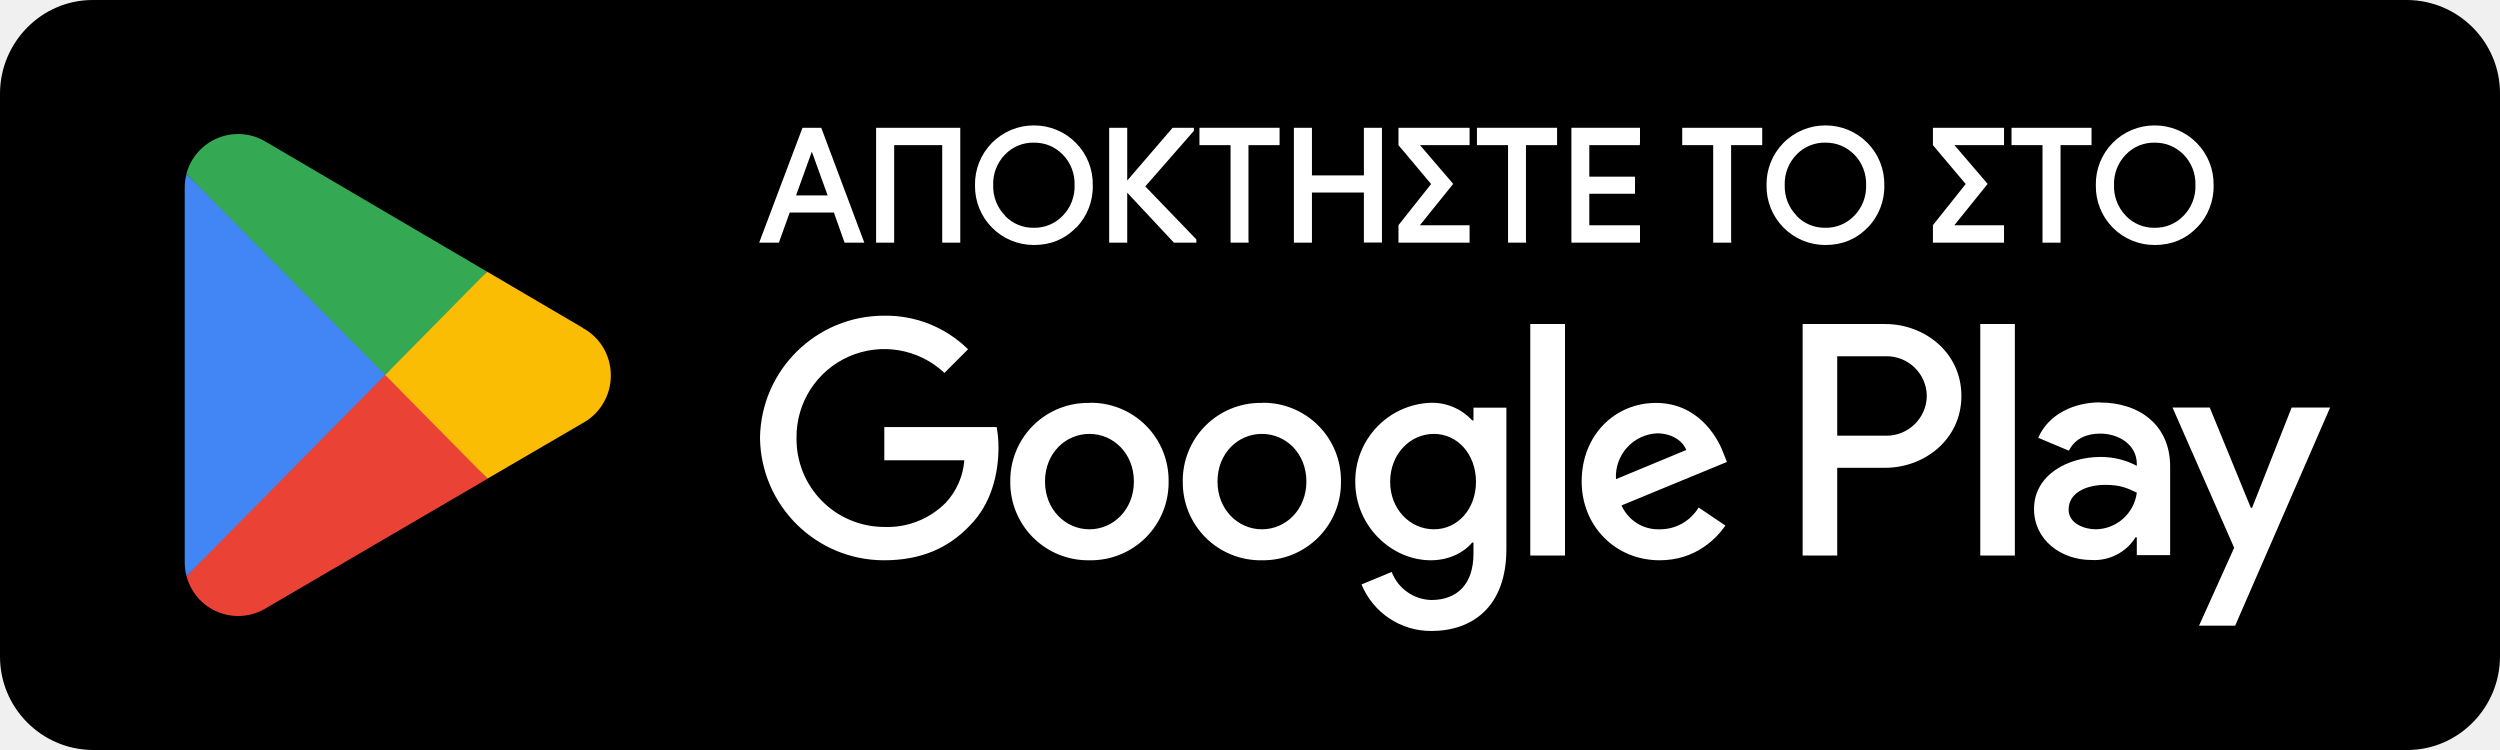
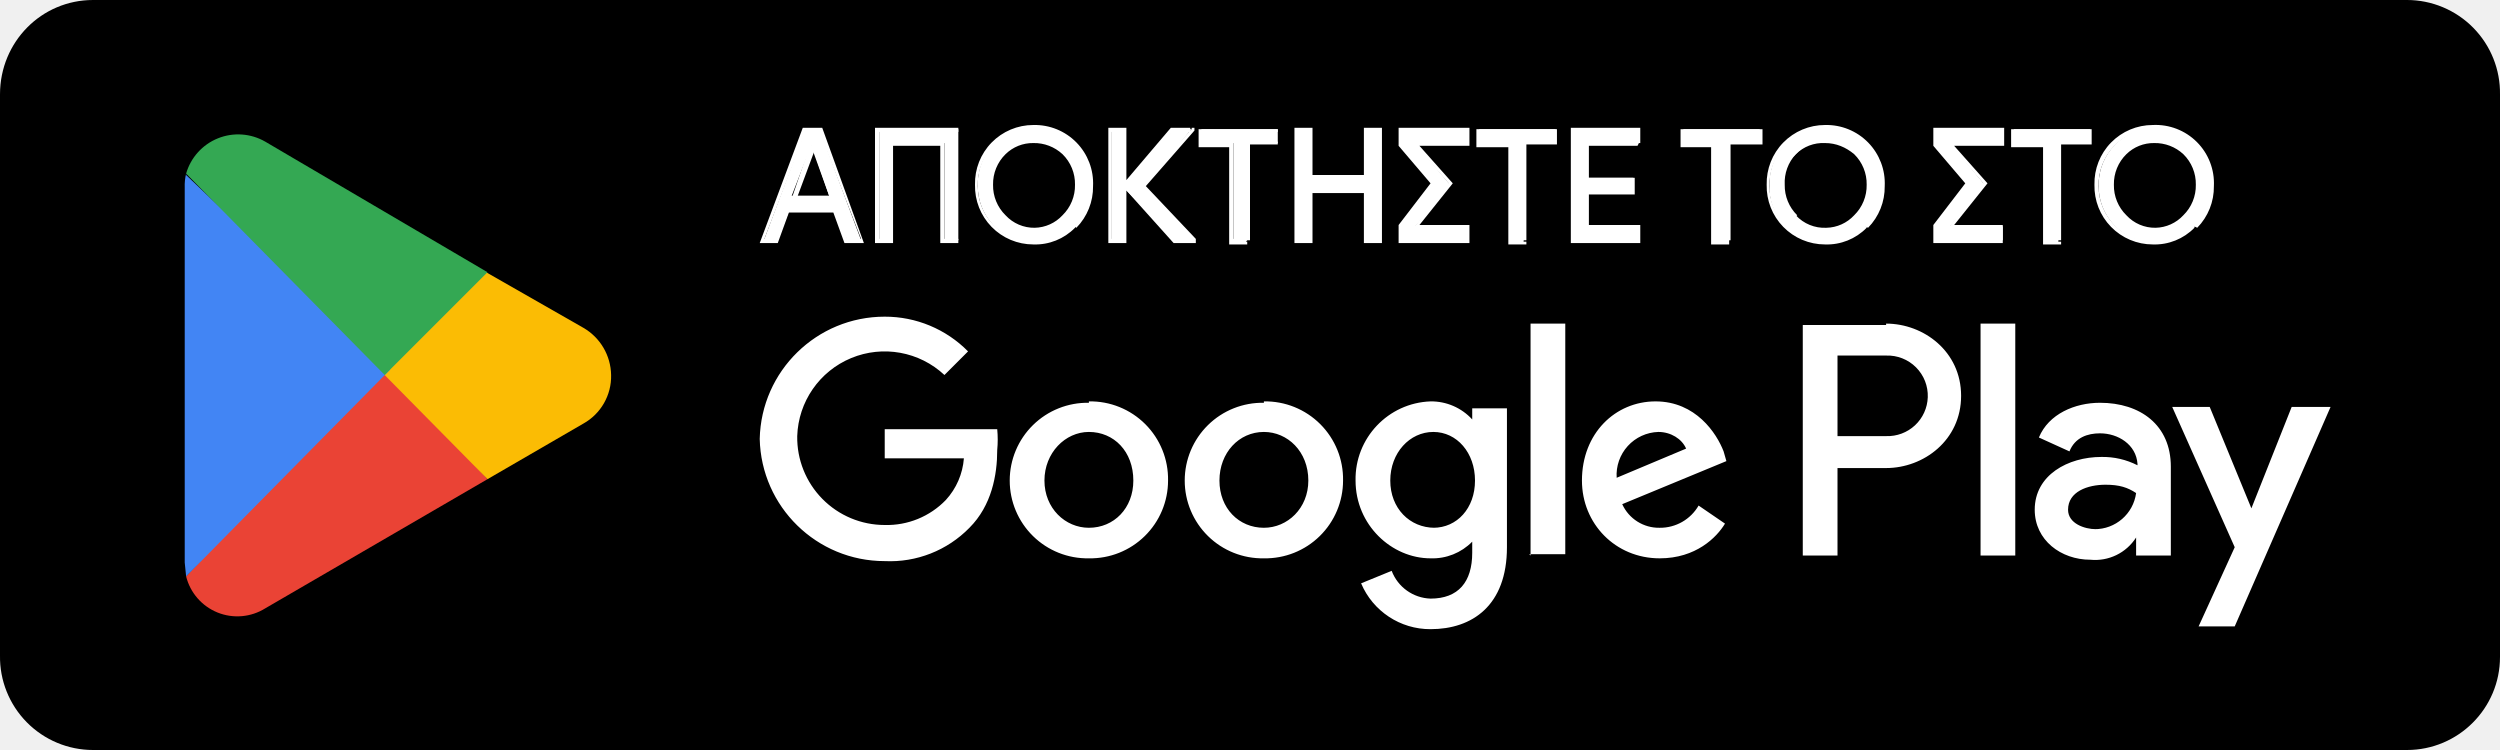
<svg xmlns="http://www.w3.org/2000/svg" width="180" height="54" fill="none">
-   <path d="M173.33 54H6.67A6.73 6.73 0 0 1 0 47.25V6.75C0 3.04 3 0 6.67 0h166.66A6.73 6.73 0 0 1 180 6.75v40.5c0 3.71-3 6.75-6.67 6.75Z" fill="#000" />
-   <path d="m27.63 26.22-14.2 15.26a3.84 3.84 0 0 0 5.65 2.35l.05-.03 15.97-9.33-7.48-8.25Z" fill="#EA4335" />
-   <path d="m41.98 23.63-.01-.02-6.9-4.05-7.77 7 7.8 7.9 6.86-4a3.89 3.89 0 0 0 2.02-3.43c0-1.47-.8-2.75-2-3.4Z" fill="#FBBC04" />
-   <path d="M13.43 12.52a3.7 3.7 0 0 0-.13 1v26.96c0 .35.04.68.13 1L28.1 26.62l-14.68-14.1Z" fill="#4285F4" />
-   <path d="m27.73 27 7.34-7.44-15.96-9.37a3.85 3.85 0 0 0-5.69 2.33L27.73 27Z" fill="#34A853" />
-   <path d="M142.58 40h2.49V23.33h-2.49V40ZM165 29.34l-2.85 7.22h-.09l-2.96-7.22h-2.68l4.44 10.1-2.53 5.61h2.6l6.84-15.71H165Zm-14.1 8.77c-.82 0-1.96-.41-1.96-1.42 0-1.29 1.41-1.78 2.64-1.78 1.1 0 1.6.24 2.27.56a3.02 3.02 0 0 1-2.96 2.64Zm.3-9.14c-1.81 0-3.68.8-4.45 2.55l2.21.93c.47-.93 1.35-1.23 2.27-1.23 1.3 0 2.6.78 2.62 2.15v.17a5.5 5.5 0 0 0-2.6-.64c-2.38 0-4.8 1.3-4.8 3.75 0 2.23 1.95 3.67 4.14 3.67a3.5 3.5 0 0 0 3.17-1.63h.09v1.28h2.4v-6.39c0-2.96-2.2-4.6-5.06-4.6Zm-15.38 2.4h-3.54v-5.72h3.53a2.89 2.89 0 0 1 2.92 2.86 2.9 2.9 0 0 1-2.91 2.86Zm-.07-8.04h-5.96V40h2.49v-6.32h3.47c2.76 0 5.47-2 5.47-5.17 0-3.18-2.71-5.18-5.47-5.18Zm-32.5 14.78c-1.72 0-3.16-1.44-3.16-3.42 0-2 1.44-3.45 3.15-3.45 1.7 0 3.03 1.46 3.03 3.45 0 1.98-1.33 3.42-3.03 3.42Zm2.85-7.84h-.1a3.93 3.93 0 0 0-2.98-1.27 5.64 5.64 0 0 0-5.44 5.7c0 3.17 2.6 5.64 5.44 5.64 1.35 0 2.43-.6 2.98-1.28h.09v.81c0 2.17-1.16 3.33-3.03 3.33a3.14 3.14 0 0 1-2.86-2.02l-2.17.9a5.4 5.4 0 0 0 5.03 3.35c2.92 0 5.4-1.71 5.4-5.9V29.35h-2.37v.92Zm4.08 9.73h2.5V23.33h-2.5V40Zm6.17-5.5a3.11 3.11 0 0 1 2.96-3.3c.99 0 1.83.49 2.1 1.2l-5.06 2.1Zm7.73-1.89c-.47-1.27-1.91-3.6-4.85-3.6-2.93 0-5.35 2.29-5.35 5.66 0 3.18 2.4 5.67 5.62 5.67 2.6 0 4.1-1.59 4.73-2.5l-1.93-1.3a3.24 3.24 0 0 1-2.8 1.57 2.89 2.89 0 0 1-2.75-1.72l7.59-3.13-.26-.65Zm-60.41-1.87v2.4h5.76a5.02 5.02 0 0 1-1.32 3.04 5.9 5.9 0 0 1-4.44 1.76 6.32 6.32 0 0 1-6.32-6.4A6.32 6.32 0 0 1 68 26.85l1.7-1.7a8.4 8.4 0 0 0-6.04-2.42 8.93 8.93 0 0 0-8.94 8.8 8.93 8.93 0 0 0 8.94 8.81c2.62 0 4.6-.86 6.14-2.47 1.6-1.59 2.09-3.82 2.09-5.62a7.8 7.8 0 0 0-.13-1.5h-8.1Zm14.77 7.37c-1.72 0-3.2-1.42-3.2-3.44 0-2.04 1.48-3.43 3.2-3.43 1.72 0 3.2 1.4 3.2 3.43 0 2.02-1.48 3.44-3.2 3.44Zm0-9.1a5.59 5.59 0 0 0-5.7 5.66 5.6 5.6 0 0 0 5.7 5.67 5.6 5.6 0 0 0 5.7-5.67 5.59 5.59 0 0 0-5.7-5.67Zm12.42 9.1c-1.72 0-3.2-1.42-3.2-3.44 0-2.04 1.48-3.43 3.2-3.43 1.72 0 3.2 1.4 3.2 3.43 0 2.02-1.48 3.44-3.2 3.44Zm0-9.1a5.59 5.59 0 0 0-5.7 5.66 5.6 5.6 0 0 0 5.7 5.67 5.6 5.6 0 0 0 5.69-5.67 5.59 5.59 0 0 0-5.7-5.67ZM57.12 14.2h2.66l-1.3-3.6h-.05l-1.3 3.6Zm-2.26 3.13 3.01-8h1.16l3.02 8h-1.14l-.77-2.16h-3.36L56 17.33h-1.14Z" fill="#fff" />
-   <path d="M57.12 14.2v.14h2.85l-1.4-3.88h-.23l-1.4 3.88h.18v-.14l.13.05 1.3-3.6-.12-.05v.13h.05v-.13l-.13.04 1.24 3.43h-2.47v.13Zm-2.26 3.13.12.05 2.99-7.91h.97l2.92 7.73H61l-.77-2.17h-3.56l-.78 2.17h-1.04v.27h1.23l.78-2.17h3.18l.77 2.17h1.42l-3.1-8.27h-1.35l-3.12 8.27h.2v-.14Zm8.35 0v-8h5.8v8h-1.04v-7.01h-3.73v7.01h-1.03Z" fill="#fff" />
-   <path d="M63.21 17.33h.14V9.47h5.52v7.73h-.76v-7.02h-4v7.02h-.9v.27h1.17v-7.02h3.46v7.02h1.3V9.2h-6.06v8.27h.13v-.14Zm9.06-1.7c.6.6 1.32.9 2.17.9.86 0 1.58-.3 2.18-.9.59-.6.88-1.37.88-2.3 0-.93-.3-1.7-.88-2.3-.6-.6-1.32-.9-2.18-.9-.85 0-1.58.3-2.17.9-.6.6-.89 1.37-.89 2.3 0 .93.3 1.7.89 2.3Zm5.1.67a3.92 3.92 0 0 1-2.93 1.21 4.1 4.1 0 0 1-4.11-4.18 4.09 4.09 0 0 1 4.11-4.18 4.1 4.1 0 0 1 4.11 4.18 4.1 4.1 0 0 1-1.17 2.97Z" fill="#fff" />
-   <path d="m72.27 15.63-.1.1a3.1 3.1 0 0 0 2.27.93c.89 0 1.66-.31 2.27-.94.62-.62.93-1.43.93-2.39 0-.96-.31-1.76-.93-2.39a3.07 3.07 0 0 0-2.27-.94 3.1 3.1 0 0 0-2.27.94 3.27 3.27 0 0 0-.92 2.4c0 .95.3 1.76.92 2.38l.1-.09.1-.1a3 3 0 0 1-.86-2.2 3 3 0 0 1 .85-2.2 2.8 2.8 0 0 1 2.08-.86c.83 0 1.51.29 2.08.86a3 3 0 0 1 .85 2.2 3 3 0 0 1-.85 2.2 2.8 2.8 0 0 1-2.08.87 2.8 2.8 0 0 1-2.08-.86l-.1.09Zm5.1.67-.09-.1a3.8 3.8 0 0 1-2.84 1.18 3.96 3.96 0 0 1-3.98-4.05 3.96 3.96 0 0 1 3.98-4.04 3.96 3.96 0 0 1 3.98 4.05c0 1.13-.38 2.08-1.14 2.87l.1.09.1.1a4.23 4.23 0 0 0 1.2-3.07 4.22 4.22 0 0 0-4.24-4.3 4.23 4.23 0 0 0-4.24 4.31 4.23 4.23 0 0 0 4.24 4.3c1.2 0 2.22-.41 3.03-1.25l-.1-.1Zm8.46-6.97v.05l-3.55 4.04L86 17.3v.04h-1.43l-3.51-3.75h-.05v3.75H80v-8h1.02v3.98h.05l3.42-3.98h1.34Z" fill="#fff" />
-   <path d="M85.83 9.33h-.13v.05h.13l-.1-.09-3.64 4.14 3.82 3.95.1-.1h-.14v.05h.14v-.13h-1.37l-3.51-3.75h-.24v3.75h-.76V9.47h.76v3.97h.24l3.42-3.97h1.28V9.2h-1.4l-3.46 4.02.1.1v-.14h-.05v.13h.14V9.2h-1.3v8.27h1.3v-3.89h-.14v.13h.05v-.13l-.1.09 3.55 3.8h1.62v-.23l-3.68-3.82 3.5-4V9.2h-.13v.13Zm3.93 8h-1.03v-7.01H86.5v-.99H92v.99h-2.24v7.01Z" fill="#fff" />
-   <path d="M89.76 17.33v-.13h-.9v-7.02h-2.23v-.71h5.23v.71h-2.23v7.15h.26v-6.88h2.24V9.2h-5.77v1.25h2.24v7.02h1.3v-.14h-.14Zm3.54 0v-8h1.02v3.43h4V9.33h1.03v8h-1.03v-3.6h-4v3.6h-1.03Z" fill="#fff" />
-   <path d="M93.3 17.33h.13V9.47h.76v3.43h4.26V9.47h.76v7.73h-.76v-3.6H94.2v3.6h-.9v.27h1.16v-3.61h3.74v3.6h1.3V9.2h-1.3v3.43h-3.74V9.2h-1.3v8.27h.14v-.14Zm12.37-7.01h-3.72l2.5 2.92-2.5 3.11h3.72v.98h-4.85v-1.07l2.4-3.02-2.4-2.83V9.33h4.85v.99Z" fill="#fff" />
-   <path d="M105.67 10.32v-.14h-4l2.61 3.07-2.6 3.23h3.86v.72h-4.58v-.9l2.43-3.06-2.43-2.88v-.9h4.58v.86h.27V9.2h-5.12v1.25l2.35 2.8-2.35 2.96v1.26h5.12v-1.25h-3.58l2.4-2.98-2.39-2.79h3.57v-.13h-.14Zm4.07 7.01h-1.03v-7.01h-2.23v-.99h5.5v.99h-2.24v7.01Z" fill="#fff" />
-   <path d="M109.74 17.33v-.13h-.9v-7.02h-2.23v-.71h5.23v.71h-2.23v7.15h.26v-6.88h2.24V9.2h-5.77v1.25h2.24v7.02h1.3v-.14h-.14Zm8.2-7.01h-3.64v2.53h3.28v.96h-3.28v2.54h3.64v.98h-4.67v-8h4.67v.99Z" fill="#fff" />
-   <path d="M117.94 10.32v-.14h-3.77v2.8h3.28v.7h-3.28v2.8h3.64v.72h-4.4V9.47h4.4v.85h.27V9.2h-4.94v8.27h4.94v-1.25h-3.65v-2.27h3.29v-1.23h-3.29v-2.27h3.64v-.13h-.13Zm6.57 7.01h-1.03v-7.01h-2.23v-.99h5.5v.99h-2.24v7.01Z" fill="#fff" />
-   <path d="M124.51 17.33v-.13h-.9v-7.02h-2.23v-.71h5.23v.71h-2.23v7.15h.26v-6.88h2.24V9.2h-5.76v1.25h2.23v7.02h1.3v-.14h-.14Zm4.74-1.7c.6.6 1.32.9 2.18.9.85 0 1.58-.3 2.17-.9.6-.6.9-1.37.9-2.3 0-.93-.3-1.7-.9-2.3-.59-.6-1.31-.9-2.17-.9-.86 0-1.58.3-2.18.9-.59.6-.88 1.37-.88 2.3 0 .93.3 1.7.88 2.3Zm5.11.67a3.92 3.92 0 0 1-2.93 1.21 4.09 4.09 0 0 1-4.11-4.18 4.09 4.09 0 0 1 4.1-4.18 4.1 4.1 0 0 1 4.11 4.18 4.1 4.1 0 0 1-1.17 2.97Z" fill="#fff" />
-   <path d="m129.25 15.63-.09.1a3.1 3.1 0 0 0 2.27.93c.89 0 1.65-.31 2.27-.94.62-.62.93-1.43.92-2.39 0-.96-.3-1.76-.92-2.39a3.07 3.07 0 0 0-2.27-.94c-.89 0-1.66.32-2.27.94a3.27 3.27 0 0 0-.93 2.4c0 .95.31 1.76.93 2.38l.1-.09.1-.1a3 3 0 0 1-.86-2.2 3 3 0 0 1 .85-2.2 2.8 2.8 0 0 1 2.08-.86c.82 0 1.5.29 2.08.86a3 3 0 0 1 .85 2.2 3 3 0 0 1-.85 2.2 2.8 2.8 0 0 1-2.08.87 2.8 2.8 0 0 1-2.08-.86l-.1.09Zm5.11.67-.1-.1a3.8 3.8 0 0 1-2.83 1.18 3.96 3.96 0 0 1-3.98-4.05 3.96 3.96 0 0 1 3.98-4.04c1.13 0 2.06.39 2.83 1.18a3.96 3.96 0 0 1 1.15 2.86c0 1.14-.38 2.1-1.14 2.88l.1.09.09.1a4.22 4.22 0 0 0 1.21-3.07 4.22 4.22 0 0 0-4.24-4.3 4.23 4.23 0 0 0-4.24 4.31 4.23 4.23 0 0 0 4.24 4.3c1.2 0 2.22-.41 3.03-1.25l-.1-.1Zm9.8-5.98h-3.72l2.5 2.92-2.5 3.11h3.72v.98h-4.85v-1.07l2.39-3.02-2.4-2.83V9.33h4.85v.99Z" fill="#fff" />
-   <path d="M144.16 10.32v-.14h-4.01l2.61 3.07-2.6 3.23h3.86v.72h-4.58v-.9l2.43-3.06-2.43-2.88v-.9h4.58v.86h.27V9.2h-5.12v1.25l2.36 2.8-2.36 2.96v1.26h5.12v-1.25h-3.58l2.4-2.98-2.39-2.79h3.57v-.13h-.13Zm4.06 7.01h-1.03v-7.01h-2.23v-.99h5.5v.99h-2.24v7.01Z" fill="#fff" />
-   <path d="M148.22 17.33v-.13h-.9v-7.02h-2.22v-.71h5.22v.71h-2.23v7.15h.27v-6.88h2.23V9.2h-5.76v1.25h2.23v7.02h1.3v-.14h-.14Zm4.75-1.7c.59.6 1.31.9 2.17.9.86 0 1.58-.3 2.17-.9.6-.6.89-1.37.89-2.3 0-.93-.3-1.7-.89-2.3-.59-.6-1.31-.9-2.17-.9-.86 0-1.58.3-2.17.9-.6.6-.9 1.37-.9 2.3 0 .93.3 1.7.9 2.3Zm5.1.67a3.93 3.93 0 0 1-2.93 1.21 4.1 4.1 0 0 1-4.11-4.18 4.1 4.1 0 0 1 4.1-4.18 4.1 4.1 0 0 1 4.11 4.18 4.1 4.1 0 0 1-1.17 2.97Z" fill="#fff" />
-   <path d="m152.97 15.63-.1.1c.61.62 1.38.93 2.27.93.89 0 1.65-.31 2.27-.94.61-.62.93-1.43.92-2.39 0-.96-.3-1.76-.92-2.39a3.07 3.07 0 0 0-2.27-.94c-.89 0-1.66.32-2.27.94a3.27 3.27 0 0 0-.93 2.4c0 .95.31 1.76.93 2.38l.1-.09.09-.1a3 3 0 0 1-.85-2.2 3 3 0 0 1 .85-2.2 2.8 2.8 0 0 1 2.08-.86c.82 0 1.5.29 2.08.86a3 3 0 0 1 .85 2.2 3 3 0 0 1-.85 2.2 2.8 2.8 0 0 1-2.08.87 2.8 2.8 0 0 1-2.08-.86l-.1.09Zm5.1.67-.1-.1a3.8 3.8 0 0 1-2.83 1.18 3.96 3.96 0 0 1-3.98-4.05 3.95 3.95 0 0 1 3.98-4.04c1.13 0 2.06.39 2.83 1.18a3.95 3.95 0 0 1 1.15 2.86c0 1.14-.38 2.1-1.14 2.88l.1.09.09.1a4.23 4.23 0 0 0 1.21-3.07 4.23 4.23 0 0 0-4.24-4.3 4.22 4.22 0 0 0-4.24 4.31 4.22 4.22 0 0 0 4.24 4.3c1.2 0 2.22-.41 3.03-1.25l-.1-.1Z" fill="#fff" />
+   <path d="M173.3 54H6.7A6.7 6.7 0 0 1 0 47.2V6.8C0 3 3 0 6.7 0h166.6a6.7 6.7 0 0 1 6.7 6.8v40.5c0 3.7-3 6.7-6.7 6.7Z" fill="#000" />
+   <path d="M27.6 26.2 13.4 41.5a3.8 3.8 0 0 0 5.7 2.3l16-9.3-7.5-8.3Z" fill="#EA4335" />
+   <path d="m42 23.6-7-4-7.7 7 7.8 7.9 6.9-4a3.9 3.9 0 0 0 2-3.5 4 4 0 0 0-2-3.4Z" fill="#FBBC04" />
+   <path d="M13.4 12.5a3.7 3.7 0 0 0-.1 1v27l.1 1 14.7-14.9-14.7-14Z" fill="#4285F4" />
+   <path d="m27.7 27 7.4-7.4-16-9.4a3.9 3.9 0 0 0-5.7 2.3L27.7 27Z" fill="#34A853" />
+   <path d="M142.6 40h2.5V23.3h-2.5V40ZM165 29.3l-2.9 7.3-3-7.3h-2.7l4.5 10.1-2.6 5.7h2.6l6.9-15.8H165Zm-14.1 8.8c-.8 0-2-.4-2-1.4 0-1.3 1.4-1.8 2.7-1.8 1 0 1.6.2 2.2.6a3 3 0 0 1-3 2.6Zm.3-9.1c-1.8 0-3.7.8-4.4 2.5l2.2 1c.4-1 1.3-1.3 2.2-1.3 1.3 0 2.6.8 2.7 2.2v.1a5.5 5.5 0 0 0-2.6-.6c-2.4 0-4.8 1.3-4.8 3.8 0 2.2 1.9 3.6 4 3.6a3.5 3.5 0 0 0 3.3-1.6V40h2.5v-6.4c0-3-2.2-4.6-5.1-4.6Zm-15.4 2.4h-3.5v-5.8h3.5a2.9 2.9 0 0 1 3 3 2.9 2.9 0 0 1-3 2.8Zm0-8h-6V40h2.5v-6.3h3.5c2.7 0 5.4-2 5.4-5.2s-2.7-5.2-5.4-5.2ZM103.3 38c-1.8 0-3.2-1.4-3.2-3.4s1.4-3.5 3.1-3.5c1.7 0 3 1.5 3 3.5s-1.3 3.4-3 3.4Zm2.8-7.8h-.1a4 4 0 0 0-3-1.3 5.6 5.6 0 0 0-5.4 5.7c0 3.2 2.6 5.6 5.4 5.6a4 4 0 0 0 3-1.2v.8c0 2.1-1 3.3-3 3.3a3.1 3.1 0 0 1-2.8-2L98 42a5.4 5.4 0 0 0 5 3.3c3 0 5.5-1.7 5.5-5.9v-10H106v.9Zm4 9.7h2.6V23.3h-2.5V40Zm6.3-5.5a3.1 3.1 0 0 1 3-3.3c.9 0 1.7.5 2 1.2l-5 2.1Zm7.7-1.9c-.5-1.3-2-3.6-4.9-3.6-2.9 0-5.3 2.3-5.3 5.7 0 3.1 2.4 5.6 5.6 5.6 2.6 0 4.1-1.5 4.7-2.5l-1.9-1.3a3.2 3.2 0 0 1-2.8 1.6 2.9 2.9 0 0 1-2.7-1.7l7.5-3.1-.2-.7Zm-60.4-1.9V33h5.7a5 5 0 0 1-1.3 3 5.9 5.9 0 0 1-4.4 1.8 6.3 6.3 0 0 1-6.3-6.4A6.3 6.3 0 0 1 68 27l1.7-1.7a8.4 8.4 0 0 0-6-2.5 9 9 0 0 0-9 8.8 9 9 0 0 0 9 8.8 8 8 0 0 0 6.1-2.4c1.6-1.6 2-3.8 2-5.6a7.8 7.8 0 0 0 0-1.5h-8.1ZM78.4 38c-1.7 0-3.2-1.4-3.2-3.4s1.5-3.5 3.2-3.5c1.8 0 3.2 1.4 3.2 3.5 0 2-1.4 3.4-3.2 3.4Zm0-9a5.6 5.6 0 0 0-5.7 5.6 5.6 5.6 0 0 0 5.7 5.6 5.6 5.6 0 0 0 5.7-5.6 5.6 5.6 0 0 0-5.7-5.7ZM91 38c-1.8 0-3.2-1.4-3.2-3.4s1.4-3.5 3.2-3.5c1.7 0 3.2 1.4 3.2 3.5 0 2-1.5 3.4-3.2 3.4Zm0-9a5.6 5.6 0 0 0-5.7 5.6 5.6 5.6 0 0 0 5.7 5.6 5.6 5.6 0 0 0 5.7-5.6 5.6 5.6 0 0 0-5.7-5.7ZM57 14.1h2.7l-1.3-3.6-1.4 3.6Zm-2 3.2 3-8h1l3 8h-1l-.9-2.1h-3.3l-.8 2.1h-1.1Z" fill="#fff" />
+   <path d="M57.1 14.2v.1H60l-1.4-3.8h-.3L57 14.3h.2v-.1h.2l1.3-3.5-.2-.1v.1-.1l1.2 3.5H57v.1ZM55 17.3l3-7.8h1l3 7.7h-1l-.8-2.2h-3.5l-.8 2.2h-1v.3H56l.8-2.2H60l.8 2.2h1.4l-3-8.3h-1.4l-3.1 8.3h.2v-.2Zm8.3 0v-8H69v8h-1v-7h-3.8v7h-1Z" fill="#fff" />
+   <path d="M63.2 17.3h.1V9.5H69v7.7h-1v-7h-4v7h-.9v.3h1.2v-7h3.4v7H69V9.2h-6v8.3h.1v-.2Zm9-1.7a3 3 0 0 0 2.2 1 3 3 0 0 0 2.2-1 3 3 0 0 0 .9-2.3c0-.9-.3-1.7-.9-2.3a3 3 0 0 0-2.2-.9 3 3 0 0 0-2.1 1c-.6.5-1 1.3-1 2.2a3 3 0 0 0 1 2.3Zm5.2.7a4 4 0 0 1-3 1.2 4.1 4.1 0 0 1-4-4.2 4 4 0 0 1 4-4.1 4.1 4.1 0 0 1 4.1 4.1 4.1 4.1 0 0 1-1.1 3Z" fill="#fff" />
+   <path d="m72.3 15.6-.1.1a3.1 3.1 0 0 0 2.2 1 3 3 0 0 0 2.3-1c.6-.6 1-1.4 1-2.4s-.4-1.7-1-2.4a3 3 0 0 0-2.3-.9 3.1 3.1 0 0 0-2.2 1 3.3 3.3 0 0 0-1 2.3 3 3 0 0 0 1 2.4l.2-.2a3 3 0 0 1-.9-2.2 3 3 0 0 1 .9-2.2 2.8 2.8 0 0 1 2-.8 3 3 0 0 1 2.1.8 3 3 0 0 1 .9 2.2 3 3 0 0 1-.9 2.2 2.8 2.8 0 0 1-2 .9 2.8 2.8 0 0 1-2.1-.9l-.1.1Zm5 .7v-.1a3.8 3.8 0 0 1-2.9 1.2 4 4 0 0 1-4-4 4 4 0 0 1 4-4.1 4 4 0 0 1 4 4 4 4 0 0 1-1.1 3l.2.1a4.2 4.2 0 0 0 1.2-3A4.2 4.2 0 0 0 74.4 9a4.2 4.2 0 0 0-4.2 4.3 4.2 4.2 0 0 0 4.2 4.3 4 4 0 0 0 3-1.2v-.1Zm8.5-7-3.5 4.1 3.7 3.9h-1.4L81 13.6v3.7h-1v-8h1v4l3.5-4h1.3Z" fill="#fff" />
+   <path d="M85.8 9.3h-.1.1L82 13.4l3.8 4 .1-.1h.2v-.1h-1.4l-3.5-3.8H81v3.8h-1V9.5h.8v4h.2l3.4-4h1.3v-.3h-1.4l-3.4 4v.1-.1.1h.2V9.2h-1.3v8.3h1.3v-4H81v.2-.1l3.5 3.9h1.6v-.3l-3.6-3.8 3.5-4v-.2h-.2v.1Zm4 8h-1v-7h-2.3v-1H92v1h-2.2v7Z" fill="#fff" />
+   <path d="M89.8 17.3v-.1h-1v-7h-2.2v-.7H92v.7h-2.3v7.1h.3v-6.9h2V9.3h-5.7v1.3h2.2v7h1.3v-.2h-.1Zm3.5 0v-8h1v3.5h4V9.3h1v8h-1v-3.6h-4v3.6h-1Z" fill="#fff" />
+   <path d="M93.3 17.3h.1V9.5h.8v3.4h4.2V9.5h.8v7.7h-.7v-3.6h-4.3v3.6h-.9v.3h1.2v-3.6h3.7v3.6h1.3V9.2h-1.3v3.4h-3.7V9.2h-1.3v8.3h.1v-.2Zm12.4-7h-3.8l2.5 3-2.5 3h3.8v1h-4.9v-1l2.4-3-2.4-2.9v-1h4.9v1Z" fill="#fff" />
+   <path d="M105.7 10.3v-.1h-4l2.6 3-2.6 3.3h3.8v.7H101v-.9l2.4-3-2.4-3v-.8h4.5v.8h.3V9.2h-5.1v1.3l2.3 2.7-2.3 3v1.3h5.1v-1.3h-3.6l2.4-3-2.4-2.7h3.6v-.2h-.1Zm4 7h-1v-7h-2.2v-1h5.5v1h-2.3v7Z" fill="#fff" />
+   <path d="M109.7 17.3v-.1h-.9v-7h-2.2v-.7h5.2v.7h-2.2v7.1h.3v-6.9h2.2V9.3h-5.8v1.3h2.3v7h1.3v-.2h-.2Zm8.2-7h-3.6v2.5h3.3v1h-3.3v2.5h3.6v1h-4.6v-8h4.6v1Z" fill="#fff" />
+   <path d="M118 10.3v-.1h-3.8V13h3.2v.7h-3.2v2.8h3.6v.7h-4.4V9.5h4.4v.8h.3V9.2h-5v8.3h5v-1.3h-3.7V14h3.3v-1.2h-3.3v-2.3h3.7-.2Zm6.5 7h-1v-7h-2.3v-1h5.5v1h-2.2v7Z" fill="#fff" />
+   <path d="M124.5 17.3v-.1h-.9v-7h-2.2v-.7h5.2v.7h-2.2v7.1h.2v-6.9h2.3V9.3H121v1.3h2.2v7h1.3v-.2Zm4.8-1.7a3 3 0 0 0 2.1 1 3 3 0 0 0 2.2-1 3 3 0 0 0 .9-2.3c0-.9-.3-1.7-.9-2.3a3 3 0 0 0-2.2-.9 3 3 0 0 0-2.1 1c-.6.5-1 1.3-1 2.2a3 3 0 0 0 1 2.3Zm5 .7a4 4 0 0 1-2.9 1.2 4 4 0 0 1-4-4.2 4 4 0 0 1 4-4.1 4.1 4.1 0 0 1 4.1 4.1 4.1 4.1 0 0 1-1.1 3Z" fill="#fff" />
+   <path d="m129.3 15.6-.1.1a3.1 3.1 0 0 0 2.2 1 3 3 0 0 0 2.3-1c.6-.6 1-1.4 1-2.4s-.4-1.7-1-2.4a3 3 0 0 0-2.3-.9 3 3 0 0 0-2.2 1 3.3 3.3 0 0 0-1 2.3 3 3 0 0 0 1 2.4l.2-.2a3 3 0 0 1-.9-2.2 3 3 0 0 1 .8-2.2 2.8 2.8 0 0 1 2.1-.8c.8 0 1.5.3 2.1.8a3 3 0 0 1 .9 2.2 3 3 0 0 1-.9 2.2 2.8 2.8 0 0 1-2 .9 2.8 2.8 0 0 1-2.2-.9v.1Zm5 .7v-.1a3.8 3.8 0 0 1-2.9 1.2 4 4 0 0 1-4-4 4 4 0 0 1 4-4.1 4 4 0 0 1 2.9 1.2 4 4 0 0 1 1.1 2.8 4 4 0 0 1-1.1 3l.2.1a4.2 4.2 0 0 0 1.2-3 4.2 4.2 0 0 0-4.3-4.4 4.2 4.2 0 0 0-4.2 4.3 4.2 4.2 0 0 0 4.2 4.3 4 4 0 0 0 3-1.2v-.1Zm9.9-6h-3.8l2.5 3-2.5 3h3.8v1h-4.9v-1l2.4-3-2.4-2.9v-1h4.8v1Z" fill="#fff" />
+   <path d="M144.2 10.3v-.1h-4l2.6 3-2.6 3.3h3.8v.7h-4.6v-.9l2.5-3-2.5-3v-.8h4.6v.8h.3V9.2h-5.1v1.3l2.3 2.7-2.3 3v1.3h5v-1.3h-3.5l2.4-3-2.4-2.7h3.6v-.2h-.1Zm4 7h-1v-7H145v-1h5.5v1h-2.3v7Z" fill="#fff" />
+   <path d="M148.2 17.3v-.1h-.9v-7h-2.2v-.7h5.2v.7h-2.2v7.1h.3v-6.9h2.2V9.3h-5.8v1.3h2.3v7h1.3v-.2h-.2Zm4.8-1.7a3 3 0 0 0 2.1 1 3 3 0 0 0 2.2-1 3 3 0 0 0 .9-2.3c0-.9-.3-1.7-.9-2.3a3 3 0 0 0-2.2-.9 3 3 0 0 0-2.1 1c-.6.5-1 1.3-1 2.2a3 3 0 0 0 1 2.3Zm5 .7a4 4 0 0 1-2.9 1.2 4.1 4.1 0 0 1-4-4.2 4.1 4.1 0 0 1 4-4.1 4.1 4.1 0 0 1 4.1 4.1 4.1 4.1 0 0 1-1.1 3Z" fill="#fff" />
+   <path d="m153 15.6-.1.1a3 3 0 0 0 2.2 1 3 3 0 0 0 2.3-1c.6-.6 1-1.4 1-2.4s-.4-1.7-1-2.4a3 3 0 0 0-2.3-.9 3 3 0 0 0-2.2 1 3.3 3.3 0 0 0-1 2.3 3 3 0 0 0 1 2.4l.2-.2a3 3 0 0 1-.9-2.2 3 3 0 0 1 .9-2.2 2.8 2.8 0 0 1 2-.8 3 3 0 0 1 2.1.8 3 3 0 0 1 .9 2.2 3 3 0 0 1-.9 2.2 2.8 2.8 0 0 1-2 .9 2.8 2.8 0 0 1-2.1-.9l-.1.1Zm5 .7v-.1a3.8 3.8 0 0 1-2.9 1.2 4 4 0 0 1-4-4 4 4 0 0 1 4-4.1c1.2 0 2.1.4 2.9 1.2a4 4 0 0 1 1.1 2.8 4 4 0 0 1-1.1 3l.2.1a4.2 4.2 0 0 0 1.2-3A4.2 4.2 0 0 0 155 9a4.2 4.2 0 0 0-4.2 4.3 4.2 4.2 0 0 0 4.2 4.3 4 4 0 0 0 3-1.2v-.1Z" fill="#fff" />
</svg>
